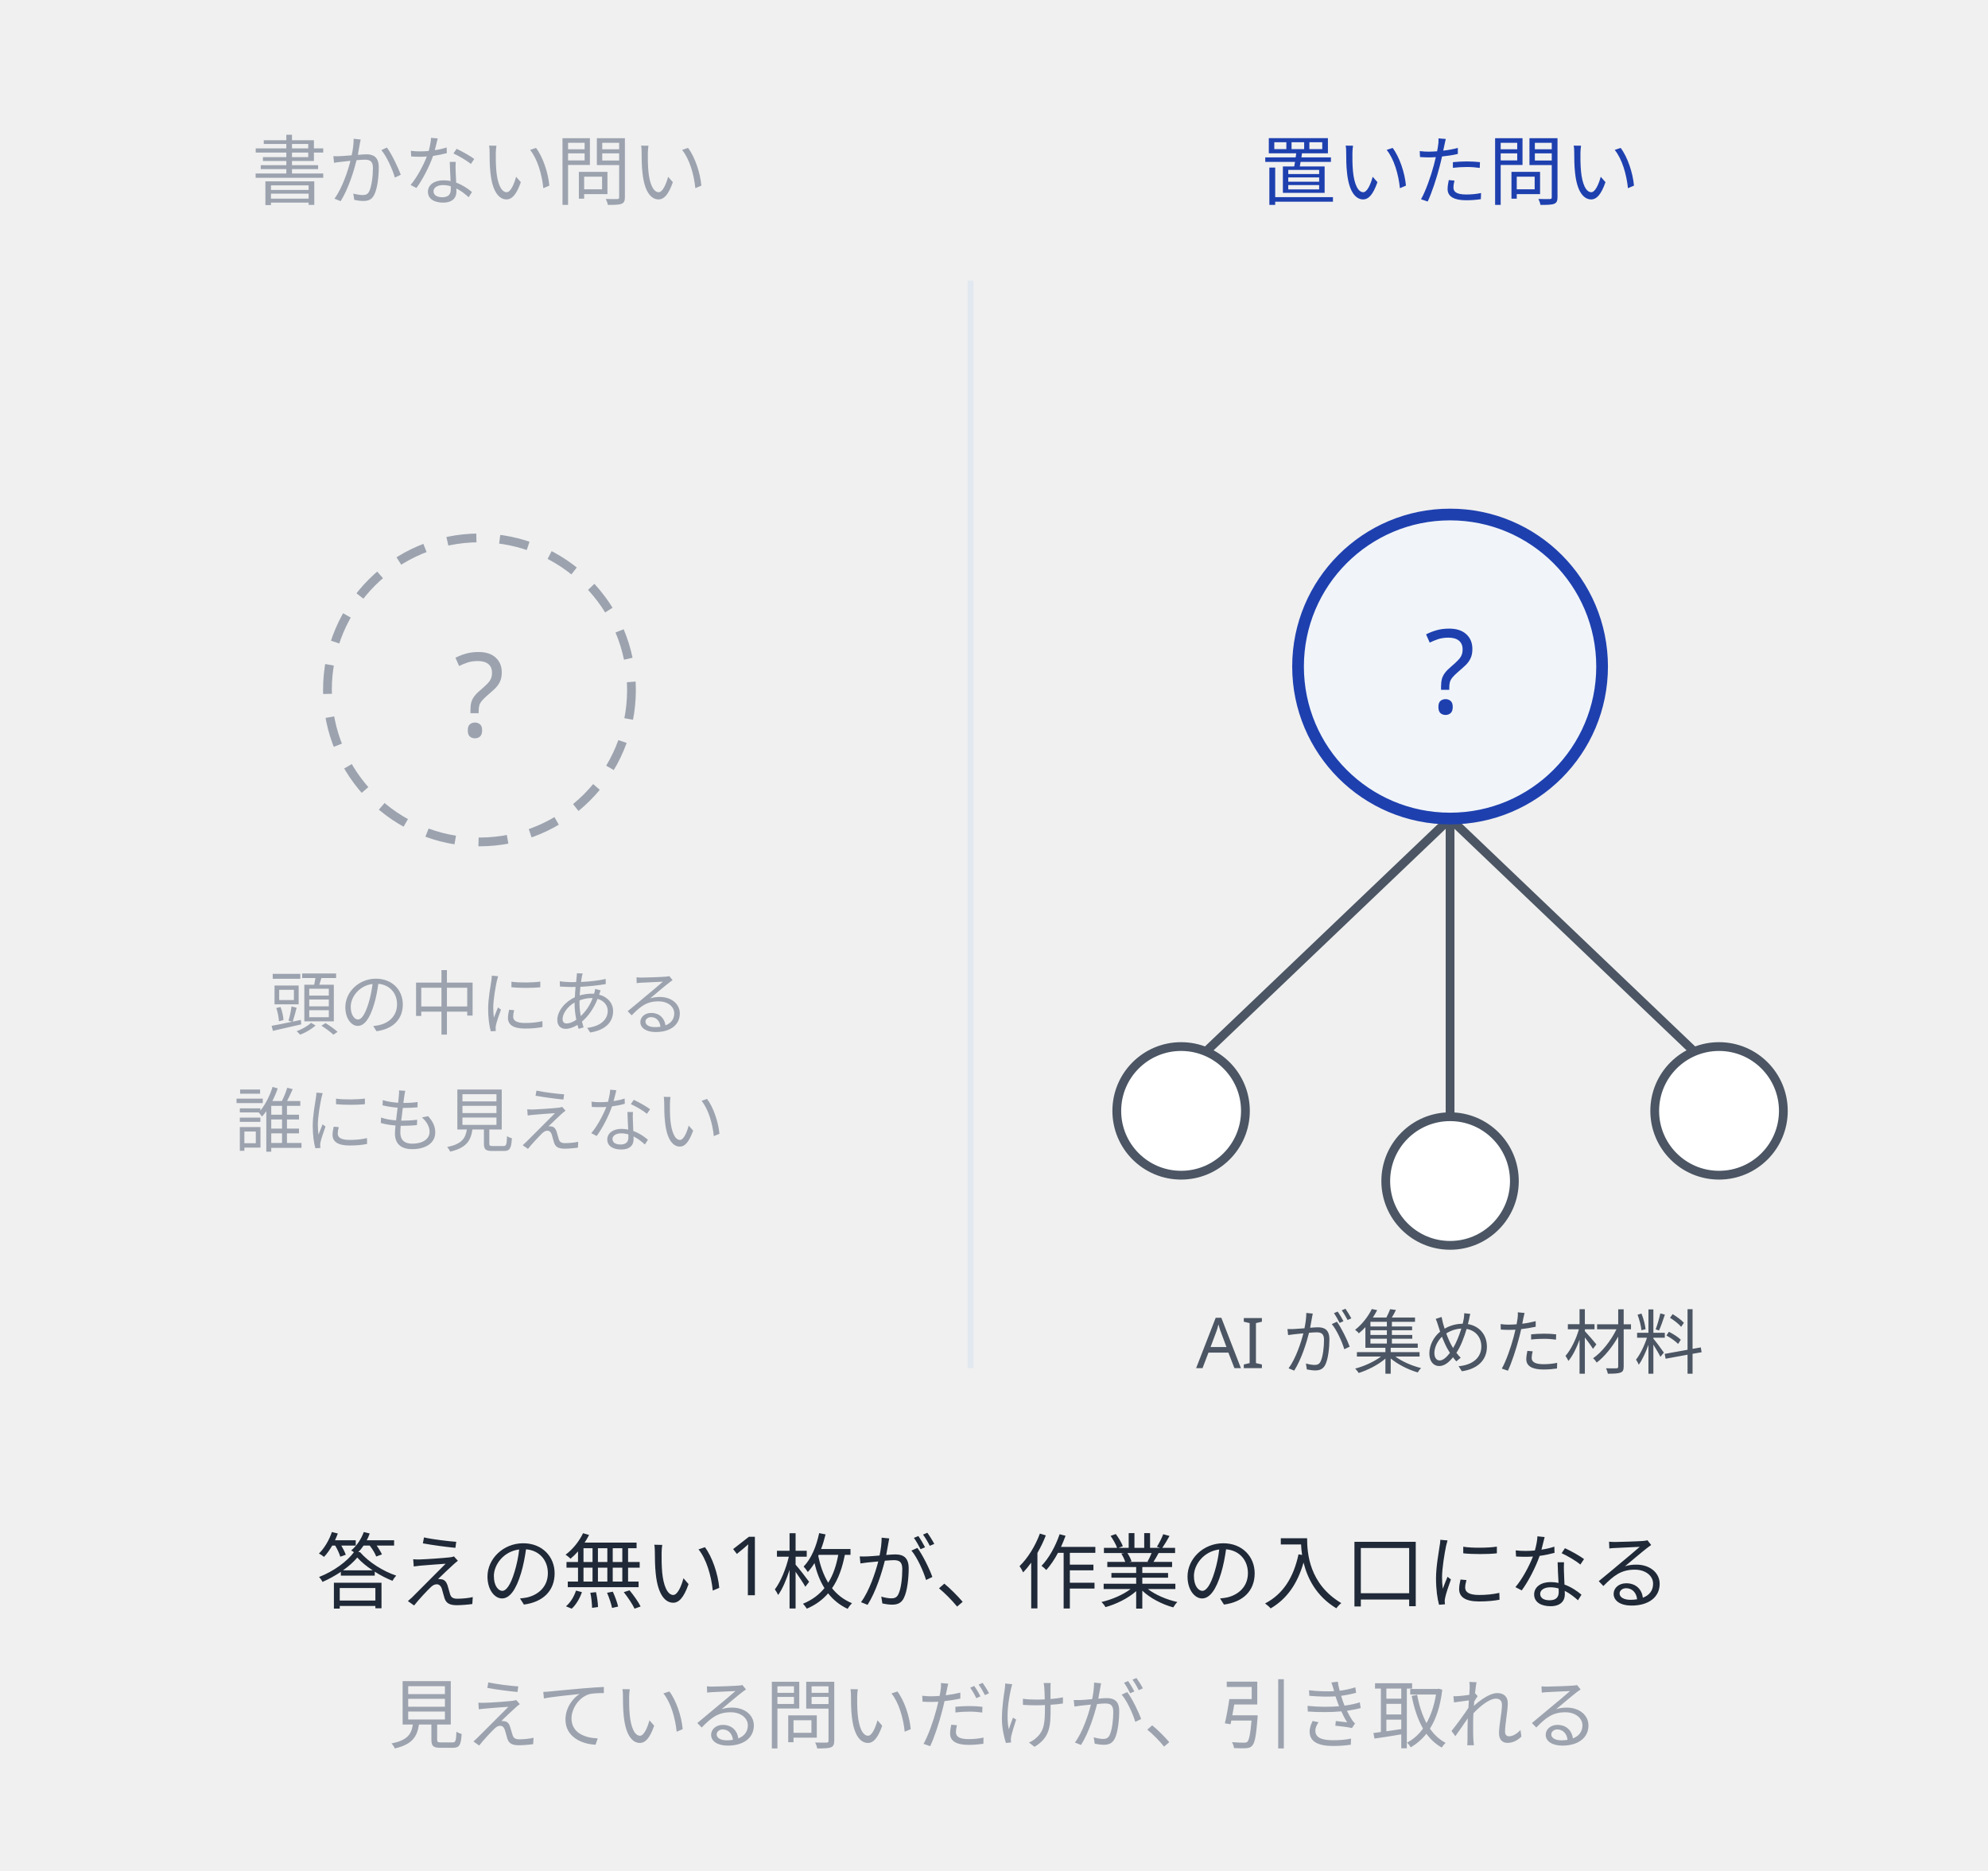
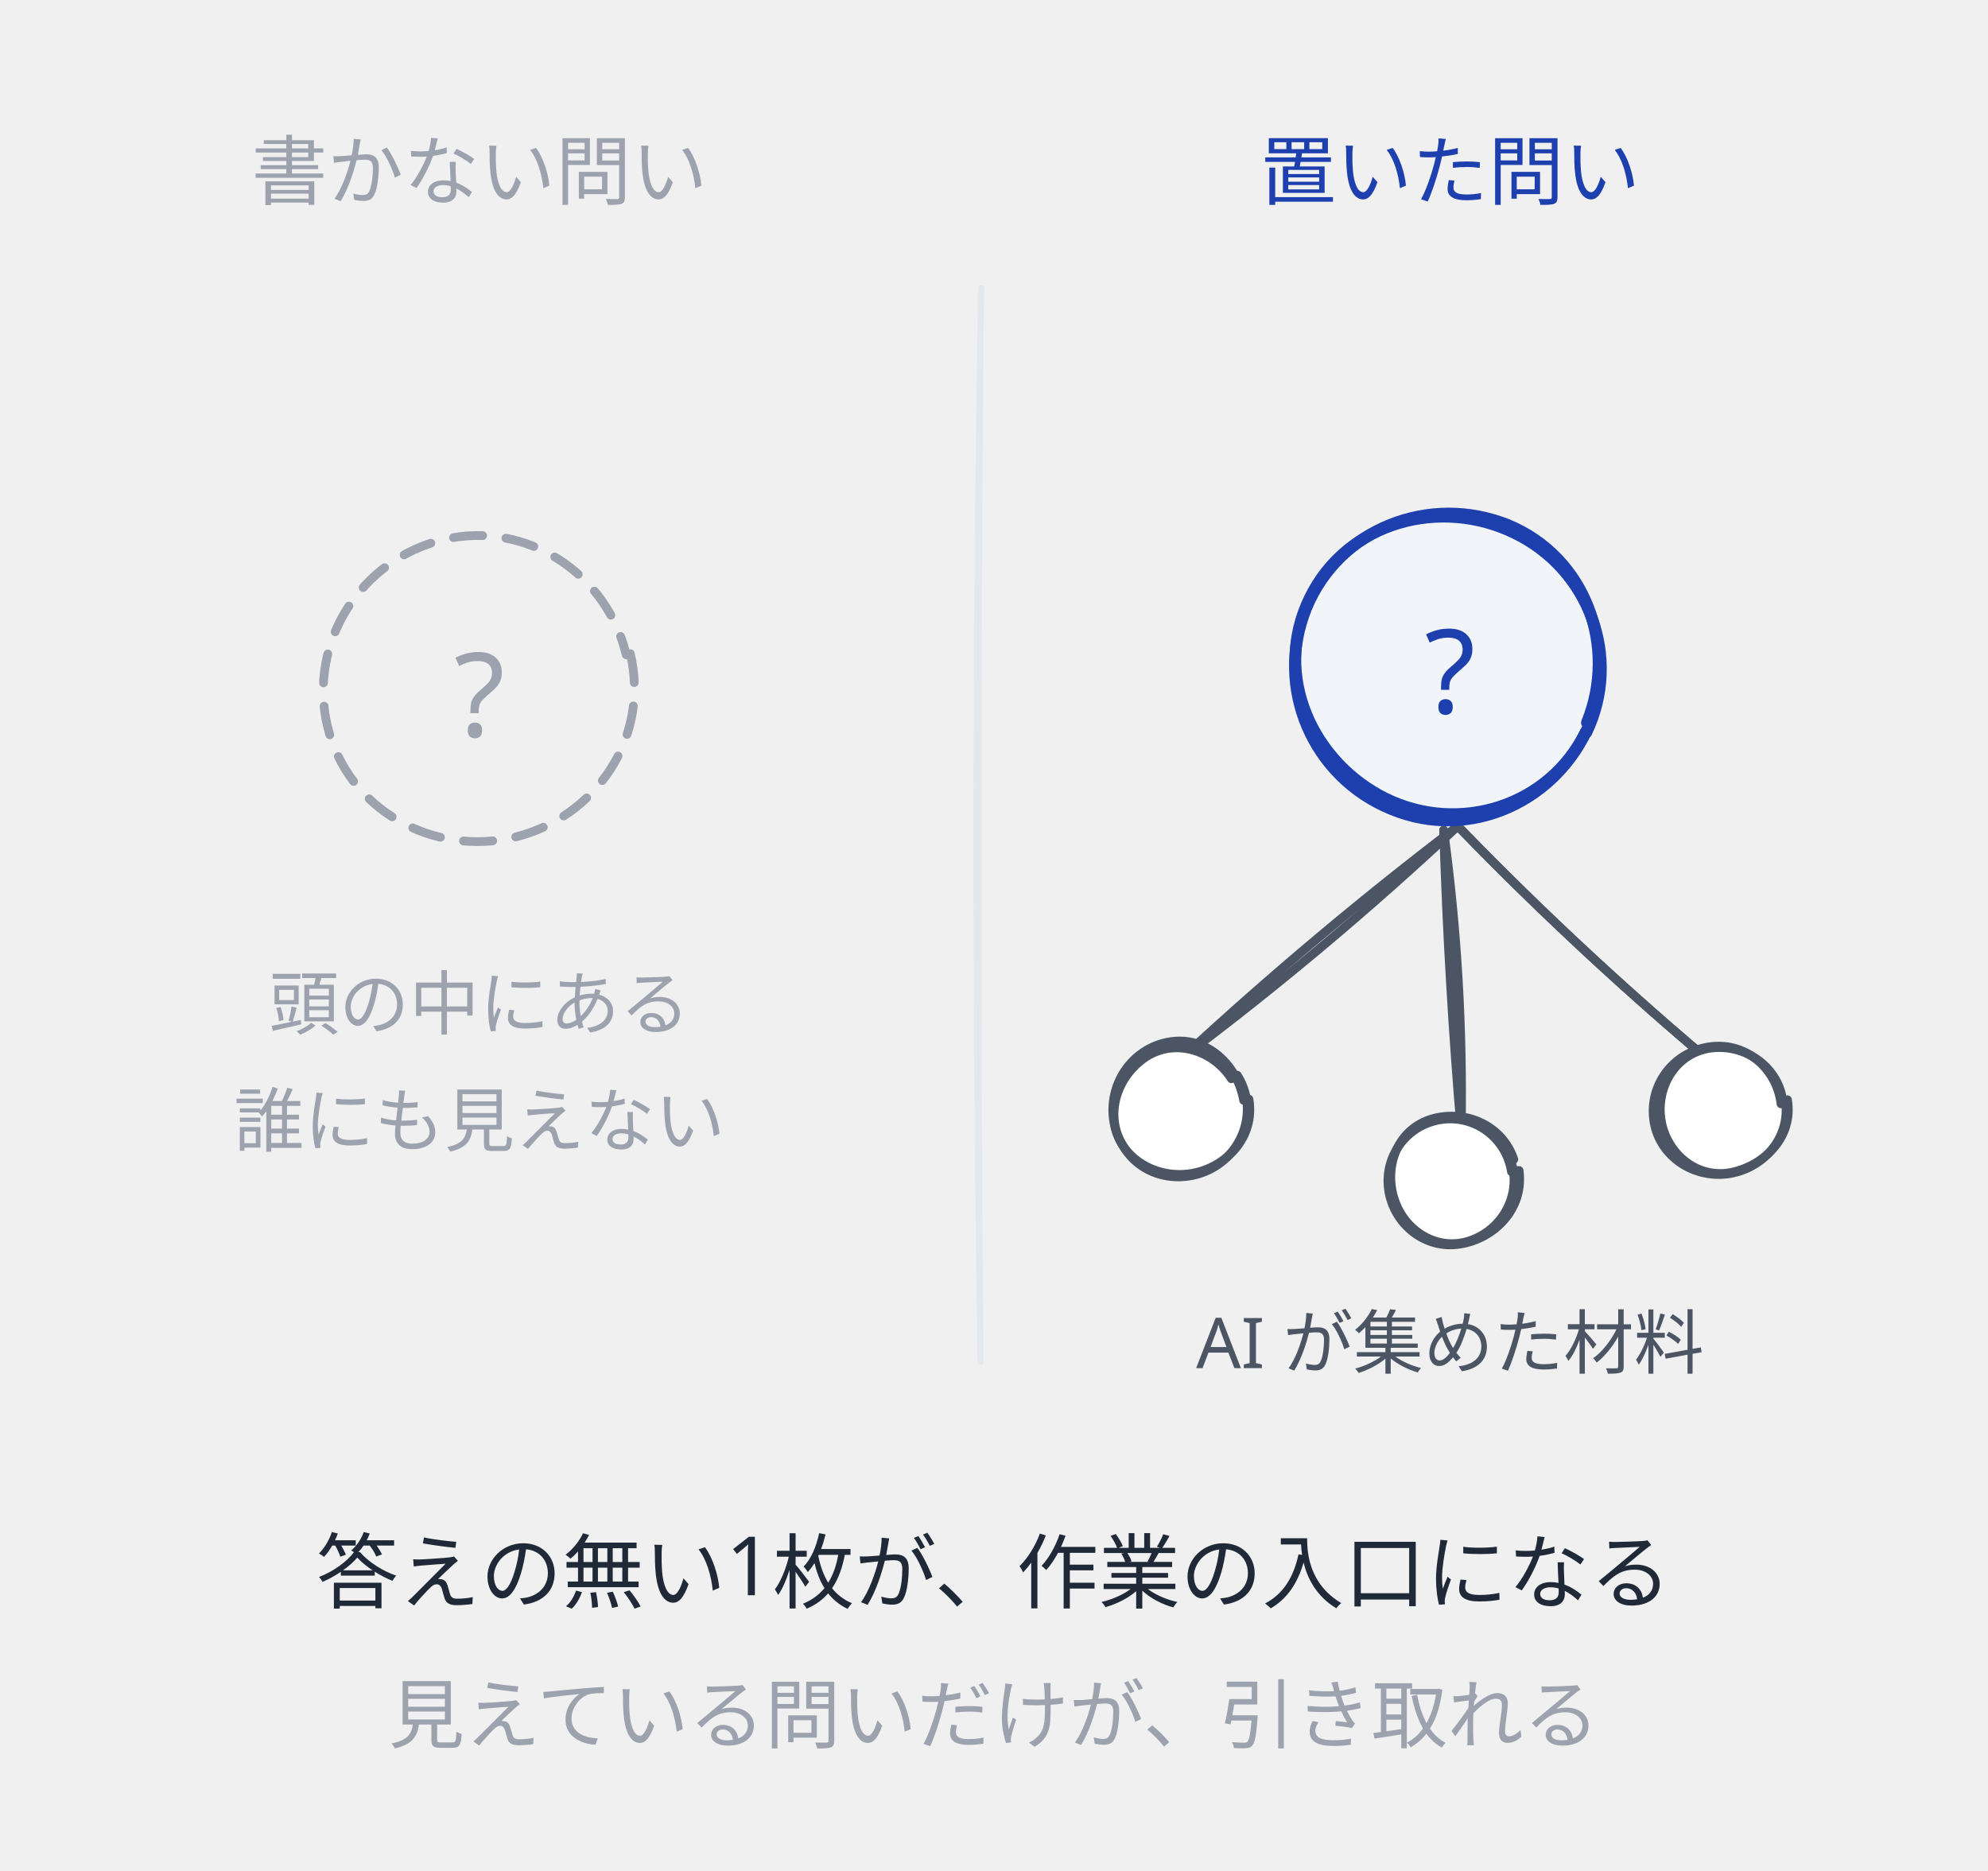
<svg xmlns="http://www.w3.org/2000/svg" width="340" height="320" viewBox="0 0 340 320" preserveAspectRatio="xMidYMid meet">
  <text x="82" y="34" text-anchor="middle" font-family="sans-serif" font-size="13" fill="#9CA3AF">書かない問い</text>
  <text x="248" y="34" text-anchor="middle" font-family="sans-serif" font-size="13" fill="#1E40AF">置いた問い</text>
-   <line x1="166" y1="48" x2="166" y2="234" stroke="#E2E8F0" stroke-width="1" />
-   <circle cx="82" cy="118" r="26" fill="none" stroke="#9CA3AF" stroke-width="1.5" stroke-dasharray="5 4" />
+   <path d="M167.8 49.3 Q166.2 141.1 167.7 232.9" fill="none" stroke="#E2E8F0" stroke-width="1" stroke-linejoin="round" stroke-linecap="round" />
+   <path d="M167.8 49.3 Q166.9 141.1 167.7 232.9" fill="none" stroke="#E2E8F0" stroke-width="1" stroke-linejoin="round" stroke-linecap="round" />
+   <path d="M107.8 111.8 C111.2 126.1 101.9 139.8 88 143.2 C74.1 146.5 59.5 138.6 56 124.2 C52.6 109.9 61.7 95.7 75.8 92.3 C90 88.9 103.8 98.1 107.1 112" fill="none" stroke="#9CA3AF" stroke-width="1.5" stroke-dasharray="5 4" stroke-linejoin="round" stroke-linecap="round" />
  <text x="82" y="126" text-anchor="middle" font-family="sans-serif" font-size="20" fill="#9CA3AF">?</text>
  <text x="82" y="176" text-anchor="middle" font-family="sans-serif" font-size="12" fill="#9CA3AF">頭の中にある</text>
  <text x="82" y="196" text-anchor="middle" font-family="sans-serif" font-size="12" fill="#9CA3AF">誰にも見えない</text>
-   <line x1="248" y1="140" x2="204" y2="182" stroke="#4B5563" stroke-width="1.5" />
-   <line x1="248" y1="140" x2="248" y2="192" stroke="#4B5563" stroke-width="1.5" />
-   <line x1="248" y1="140" x2="292" y2="182" stroke="#4B5563" stroke-width="1.5" />
-   <circle cx="248" cy="114" r="26" fill="#F1F5F9" stroke="#1E40AF" stroke-width="2" />
+   <path d="M249.2 141.4 Q224.9 159.9 202.4 180.7" fill="none" stroke="#4B5563" stroke-width="1.5" stroke-linejoin="round" stroke-linecap="round" />
+   <path d="M249.2 141.4 Q226.9 162.3 202.4 180.7" fill="none" stroke="#4B5563" stroke-width="1.5" stroke-linejoin="round" stroke-linecap="round" />
+   <path d="M246.9 142 Q247.7 167.8 249.9 193.5" fill="none" stroke="#4B5563" stroke-width="1.5" stroke-linejoin="round" stroke-linecap="round" />
+   <path d="M246.9 142 Q250.4 167.6 249.9 193.5" fill="none" stroke="#4B5563" stroke-width="1.5" stroke-linejoin="round" stroke-linecap="round" />
+   <path d="M247.4 139.3 Q268.4 161.2 291.6 180.8" fill="none" stroke="#4B5563" stroke-width="1.5" stroke-linejoin="round" stroke-linecap="round" />
+   <path d="M247.4 139.3 Q268.4 161.2 291.6 180.8" fill="none" stroke="#4B5563" stroke-width="1.5" stroke-linejoin="round" stroke-linecap="round" />
+   <path d="M271.9 123.7 C266.5 136.9 251.5 144 238 138.4 C224.5 132.9 217.9 117.6 223.4 104 C229 90.4 244.5 84.4 257.9 89.8 C271.2 95.3 276.7 110.6 271.4 123.6 Z" fill="#F1F5F9" stroke="#1E40AF" stroke-width="2" stroke-linejoin="round" stroke-linecap="round" />
+   <path d="M271.2 125.2 C264.9 138 249.5 142.7 237 136.6 C224.6 130.5 217.5 115.6 224 102.3 C230.4 89.1 246.5 85 259.1 91.2 C271.7 97.3 277.5 112.4 271.3 125.3 Z" fill="none" stroke="#1E40AF" stroke-width="2" stroke-linejoin="round" stroke-linecap="round" />
  <text x="248" y="122" text-anchor="middle" font-family="sans-serif" font-size="20" fill="#1E40AF">?</text>
-   <circle cx="202" cy="190" r="11" fill="#FFFFFF" stroke="#4B5563" stroke-width="1.5" />
-   <circle cx="248" cy="202" r="11" fill="#FFFFFF" stroke="#4B5563" stroke-width="1.5" />
-   <circle cx="294" cy="190" r="11" fill="#FFFFFF" stroke="#4B5563" stroke-width="1.5" />
+   <path d="M211.6 183.9 C215 189.2 213.1 196.1 208 199.4 C202.8 202.7 195.6 201.7 192.2 196.2 C188.7 190.8 191 184 196.1 180.7 C201.2 177.5 207.6 179.8 210.6 184.5 Z" fill="#FFFFFF" stroke="#4B5563" stroke-width="1.5" stroke-linejoin="round" stroke-linecap="round" />
+   <path d="M213.6 188 C214.7 194.5 209.7 199.7 203.8 200.7 C197.9 201.7 191.5 198.3 190.5 191.9 C189.4 185.6 193.5 179.3 200 178.2 C206.5 177.1 211.7 182.3 212.7 188.2 Z" fill="none" stroke="#4B5563" stroke-width="1.5" stroke-linejoin="round" stroke-linecap="round" />
+   <path d="M258.4 198.5 C260.3 204.3 257 210.3 251.4 212.2 C245.8 214.1 240.2 210.5 238.5 205.2 C236.7 199.9 238.7 193.5 244.5 191.5 C250.3 189.6 256.9 192.3 258.9 198.3 Z" fill="#FFFFFF" stroke="#4B5563" stroke-width="1.5" stroke-linejoin="round" stroke-linecap="round" />
+   <path d="M259.8 200.2 C260.7 206.7 255.6 211.9 249.6 212.8 C243.7 213.7 238.4 209.4 237.5 203.6 C236.6 197.8 240.6 192.4 246.4 191.5 C252.2 190.6 257.6 194.6 258.5 200.4 Z" fill="none" stroke="#4B5563" stroke-width="1.5" stroke-linejoin="round" stroke-linecap="round" />
+   <path d="M305.7 188.1 C306.8 194.6 301.5 199.6 295.7 200.6 C289.9 201.5 285 197.1 284.1 191.6 C283.2 186.1 286.4 180.3 292.3 179.3 C298.2 178.4 304 182.2 304.9 188.2 Z" fill="#FFFFFF" stroke="#4B5563" stroke-width="1.5" stroke-linejoin="round" stroke-linecap="round" />
+   <path d="M305.4 188.7 C306.1 195 301.2 200.1 295.3 200.8 C289.3 201.5 283.5 197.5 282.8 191.3 C282.1 185.1 286.6 179.7 292.7 179 C298.8 178.3 303.9 182.9 304.6 188.8 Z" fill="none" stroke="#4B5563" stroke-width="1.5" stroke-linejoin="round" stroke-linecap="round" />
  <text x="248" y="234" text-anchor="middle" font-family="sans-serif" font-size="12" fill="#4B5563">AI が集めた材料</text>
  <text x="170" y="274" text-anchor="middle" font-family="sans-serif" font-size="14" fill="#1F2937">答えの無い1枚が、作業の入口になる</text>
  <text x="170" y="298" text-anchor="middle" font-family="sans-serif" font-size="13" fill="#9CA3AF">見えている問いだけが、引き取れる</text>
</svg>
